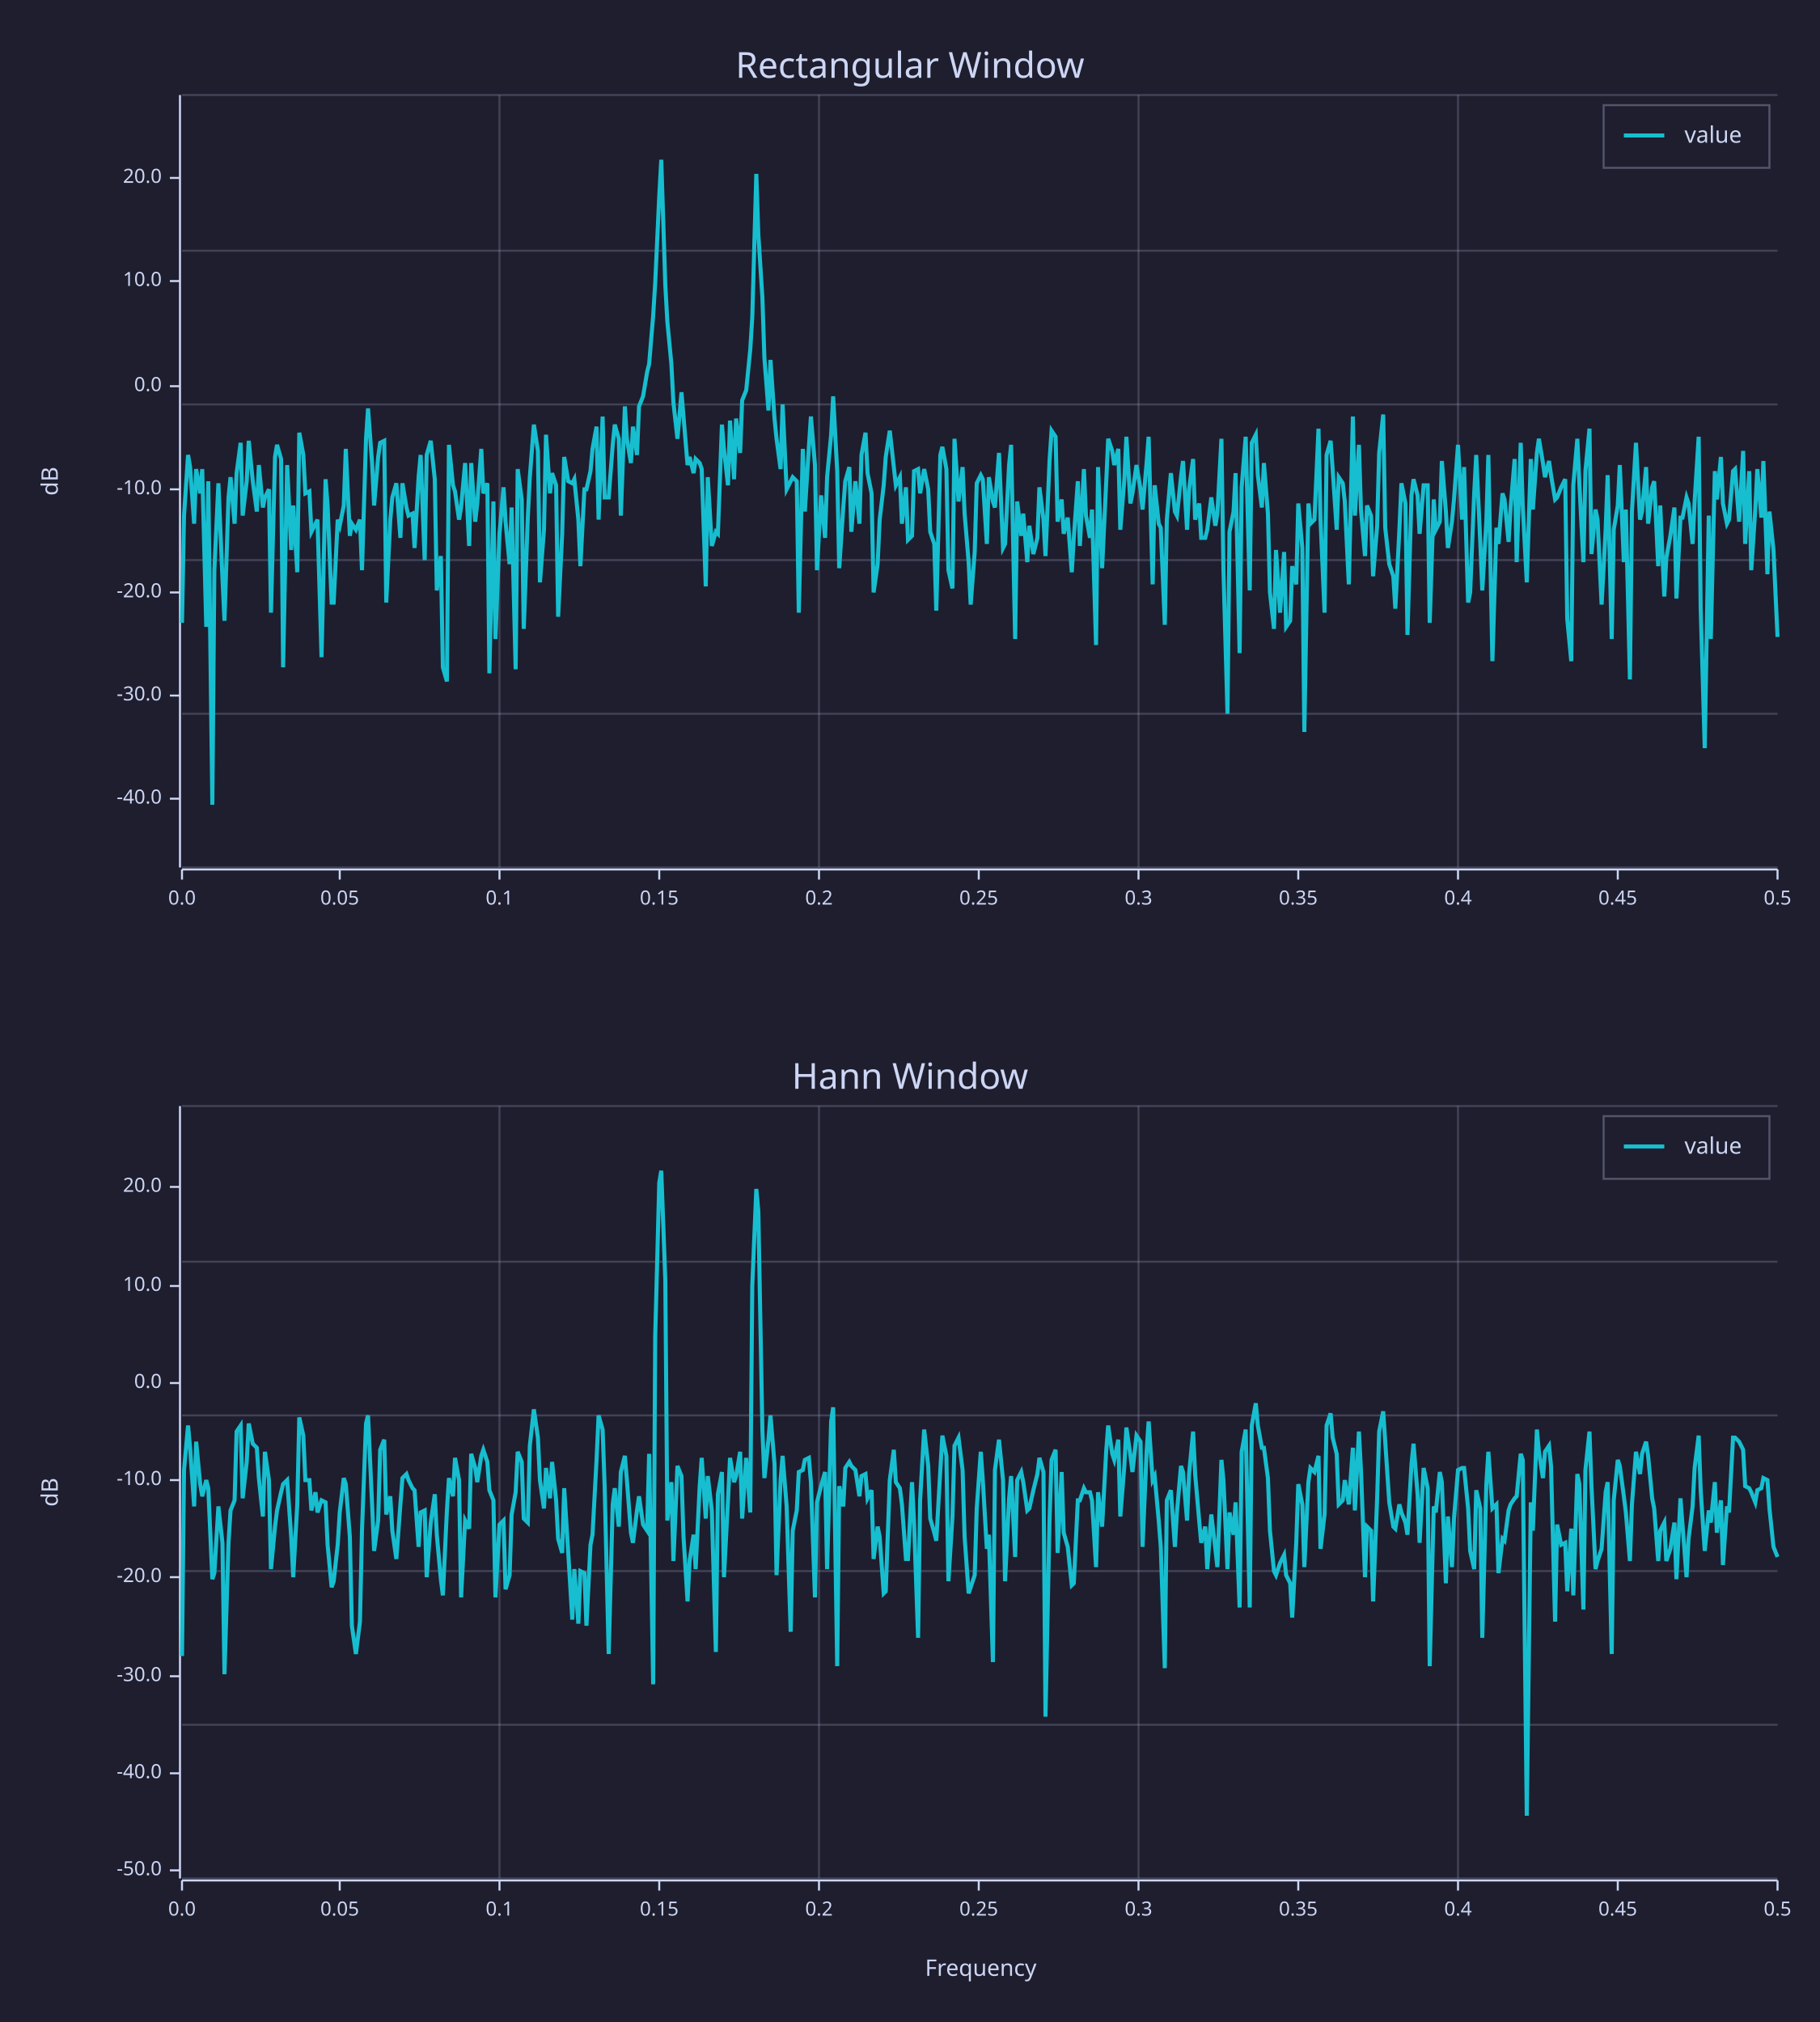
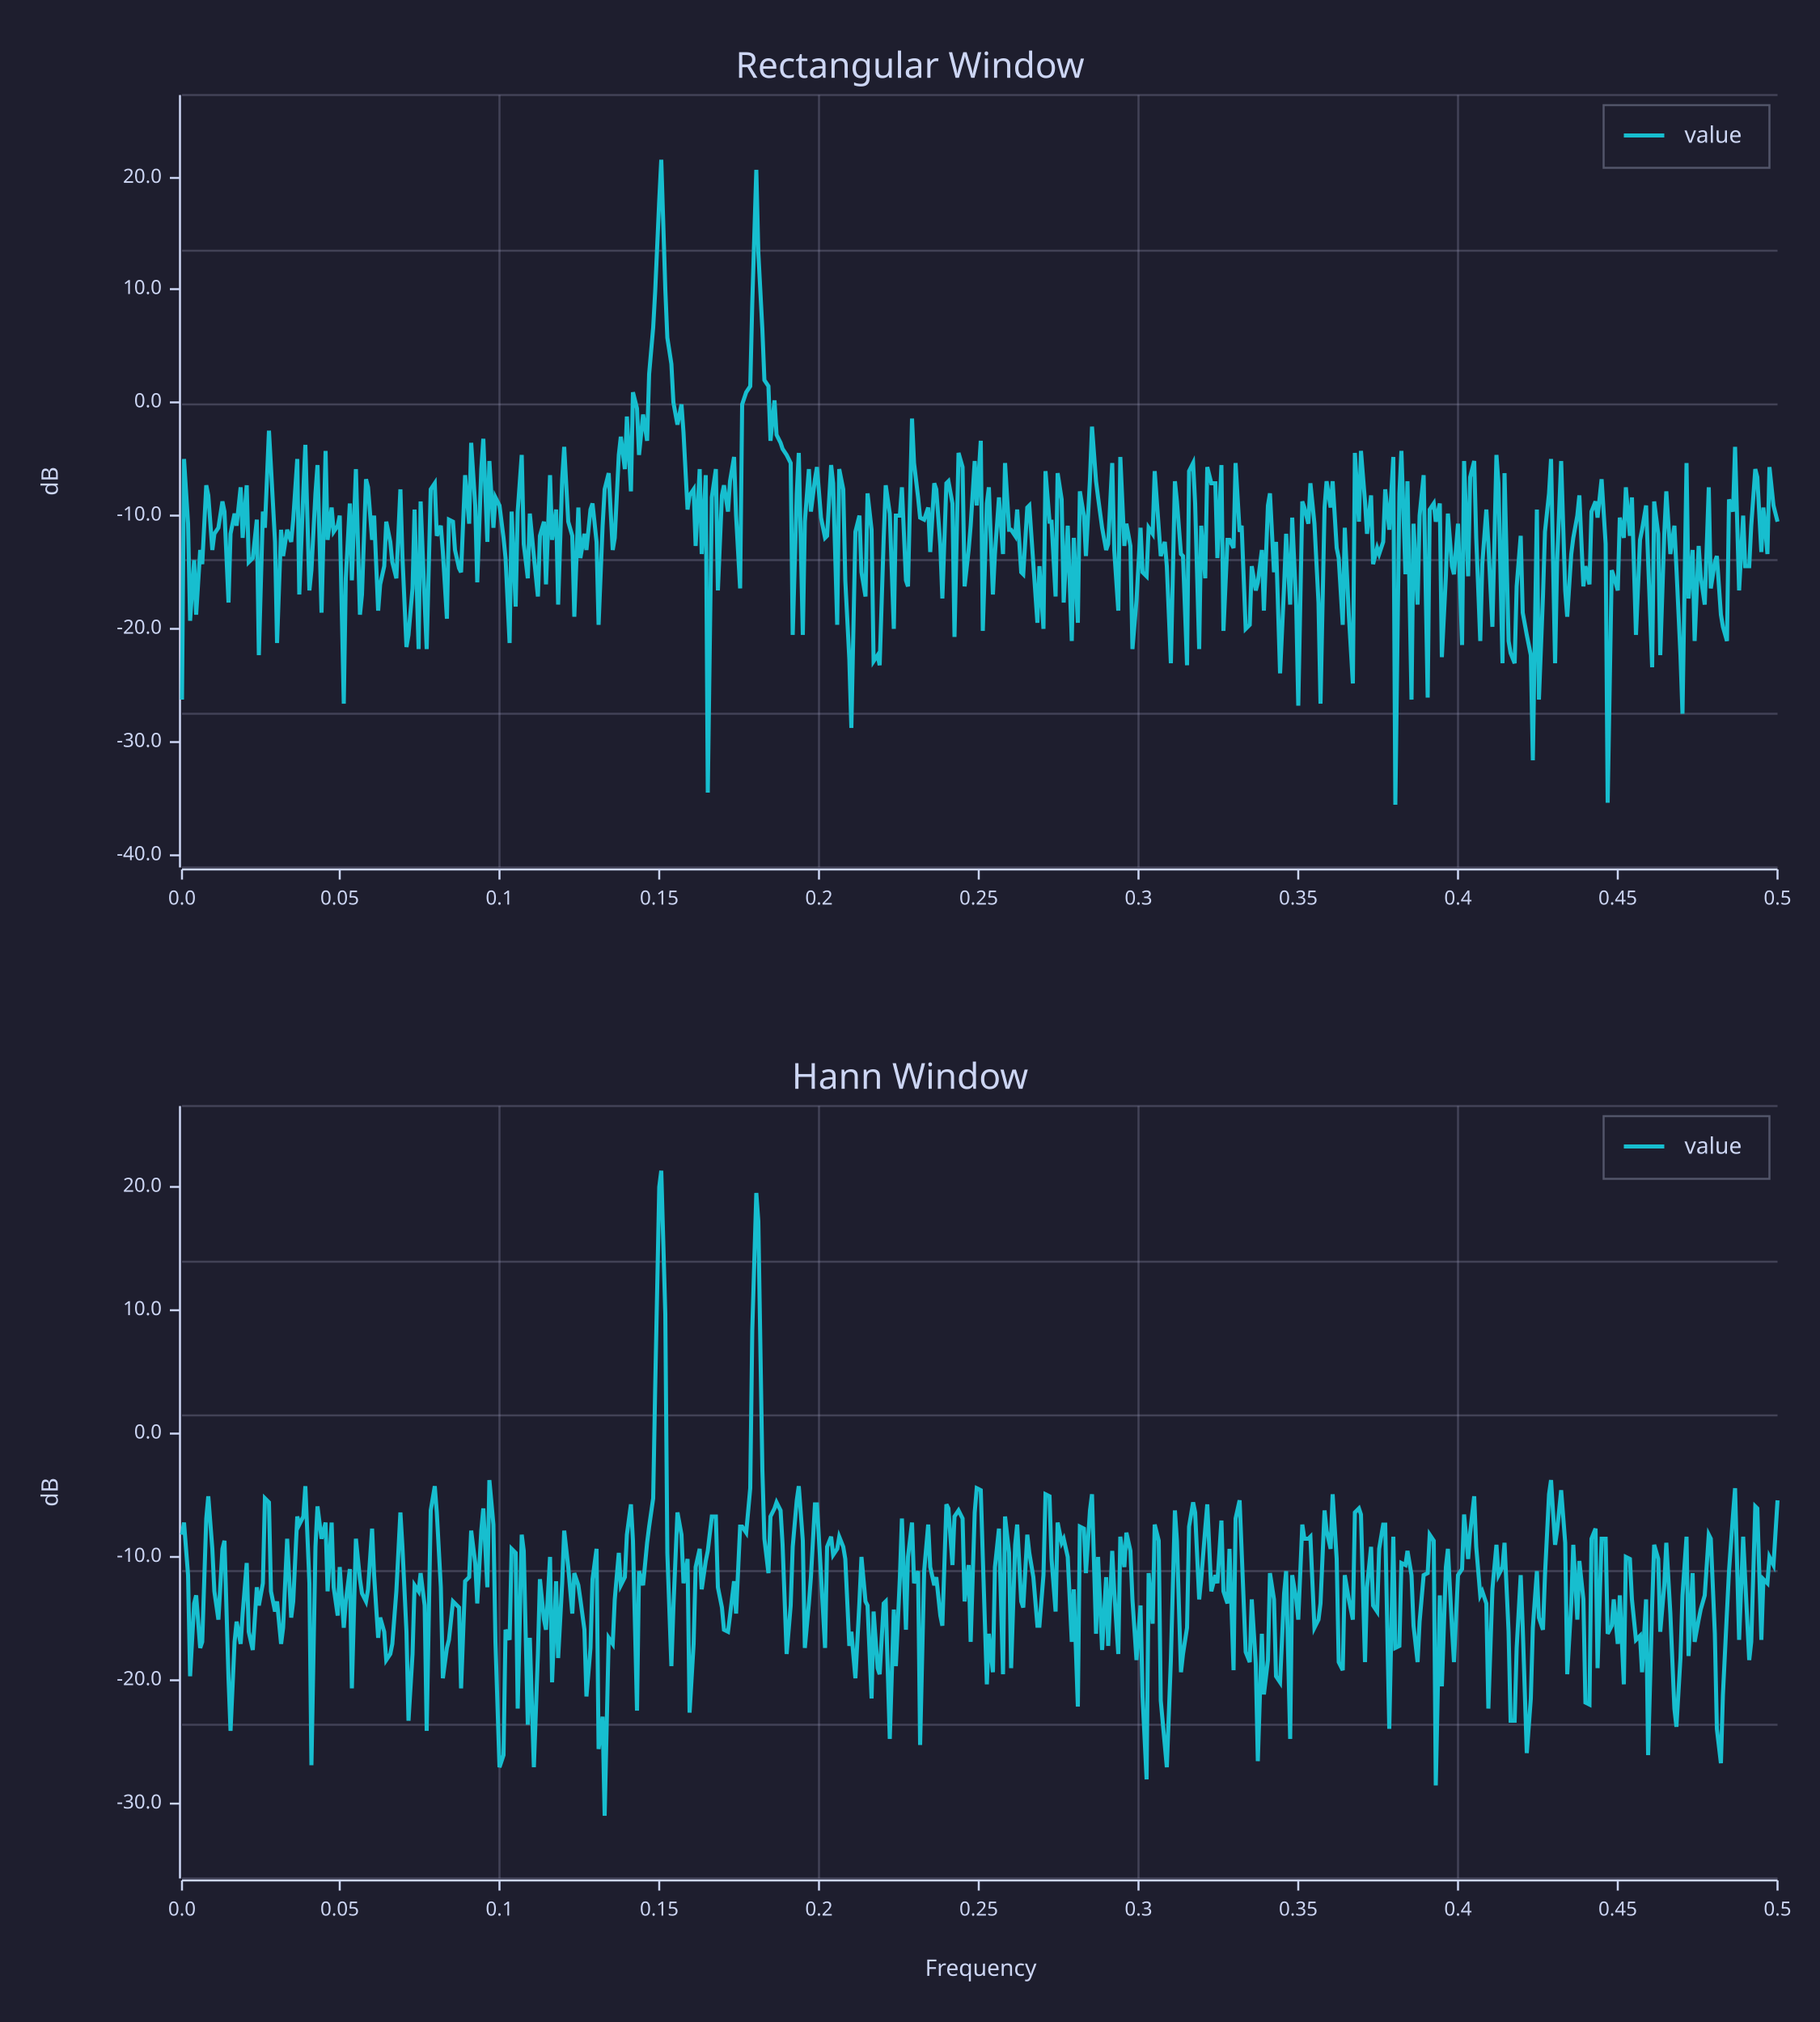
<svg xmlns="http://www.w3.org/2000/svg" width="900" height="1000" viewBox="0 0 900 1000">
  <rect x="0" y="0" width="900" height="1000" opacity="1" fill="#1E1E2E" stroke="none" />
  <text x="450" y="25" dy="0.76em" text-anchor="middle" font-family="sans-serif" font-size="17.742" opacity="1" fill="#CDD6F4">
Rectangular Window
</text>
  <text x="20" y="238" dy="0.76em" text-anchor="middle" font-family="sans-serif" font-size="11.29" opacity="1" fill="#CDD6F4" transform="rotate(270, 20, 238)">
dB
</text>
  <text x="485" y="480" dy="-0.5ex" text-anchor="middle" font-family="sans-serif" font-size="11.29" opacity="1" fill="#CDD6F4">

</text>
  <polyline fill="none" opacity="1" stroke="#CDD6F4" stroke-width="1" points="89,47 89,429 " />
-   <text x="80" y="395" dy="0.5ex" text-anchor="end" font-family="sans-serif" font-size="9.677" opacity="1" fill="#CDD6F4">
+   <text x="80" y="423" dy="0.5ex" text-anchor="end" font-family="sans-serif" font-size="9.677" opacity="1" fill="#CDD6F4">
-40.0
</text>
-   <polyline fill="none" opacity="1" stroke="#CDD6F4" stroke-width="1" points="84,395 89,395 " />
-   <text x="80" y="344" dy="0.5ex" text-anchor="end" font-family="sans-serif" font-size="9.677" opacity="1" fill="#CDD6F4">
+   <polyline fill="none" opacity="1" stroke="#CDD6F4" stroke-width="1" points="84,423 89,423 " />
+   <text x="80" y="367" dy="0.5ex" text-anchor="end" font-family="sans-serif" font-size="9.677" opacity="1" fill="#CDD6F4">
-30.0
</text>
-   <polyline fill="none" opacity="1" stroke="#CDD6F4" stroke-width="1" points="84,344 89,344 " />
-   <text x="80" y="293" dy="0.5ex" text-anchor="end" font-family="sans-serif" font-size="9.677" opacity="1" fill="#CDD6F4">
+   <polyline fill="none" opacity="1" stroke="#CDD6F4" stroke-width="1" points="84,367 89,367 " />
+   <text x="80" y="311" dy="0.5ex" text-anchor="end" font-family="sans-serif" font-size="9.677" opacity="1" fill="#CDD6F4">
-20.0
</text>
-   <polyline fill="none" opacity="1" stroke="#CDD6F4" stroke-width="1" points="84,293 89,293 " />
-   <text x="80" y="242" dy="0.5ex" text-anchor="end" font-family="sans-serif" font-size="9.677" opacity="1" fill="#CDD6F4">
+   <polyline fill="none" opacity="1" stroke="#CDD6F4" stroke-width="1" points="84,311 89,311 " />
+   <text x="80" y="255" dy="0.5ex" text-anchor="end" font-family="sans-serif" font-size="9.677" opacity="1" fill="#CDD6F4">
-10.0
</text>
-   <polyline fill="none" opacity="1" stroke="#CDD6F4" stroke-width="1" points="84,242 89,242 " />
-   <text x="80" y="191" dy="0.5ex" text-anchor="end" font-family="sans-serif" font-size="9.677" opacity="1" fill="#CDD6F4">
+   <polyline fill="none" opacity="1" stroke="#CDD6F4" stroke-width="1" points="84,255 89,255 " />
+   <text x="80" y="199" dy="0.5ex" text-anchor="end" font-family="sans-serif" font-size="9.677" opacity="1" fill="#CDD6F4">
0.0
</text>
-   <polyline fill="none" opacity="1" stroke="#CDD6F4" stroke-width="1" points="84,191 89,191 " />
-   <text x="80" y="139" dy="0.5ex" text-anchor="end" font-family="sans-serif" font-size="9.677" opacity="1" fill="#CDD6F4">
+   <polyline fill="none" opacity="1" stroke="#CDD6F4" stroke-width="1" points="84,199 89,199 " />
+   <text x="80" y="143" dy="0.5ex" text-anchor="end" font-family="sans-serif" font-size="9.677" opacity="1" fill="#CDD6F4">
10.0
</text>
-   <polyline fill="none" opacity="1" stroke="#CDD6F4" stroke-width="1" points="84,139 89,139 " />
+   <polyline fill="none" opacity="1" stroke="#CDD6F4" stroke-width="1" points="84,143 89,143 " />
  <text x="80" y="88" dy="0.5ex" text-anchor="end" font-family="sans-serif" font-size="9.677" opacity="1" fill="#CDD6F4">
20.0
</text>
  <polyline fill="none" opacity="1" stroke="#CDD6F4" stroke-width="1" points="84,88 89,88 " />
  <polyline fill="none" opacity="1" stroke="#CDD6F4" stroke-width="1" points="90,430 879,430 " />
  <text x="90" y="440" dy="0.76em" text-anchor="middle" font-family="sans-serif" font-size="9.677" opacity="1" fill="#CDD6F4">
0.0
</text>
  <polyline fill="none" opacity="1" stroke="#CDD6F4" stroke-width="1" points="90,430 90,435 " />
  <text x="168" y="440" dy="0.76em" text-anchor="middle" font-family="sans-serif" font-size="9.677" opacity="1" fill="#CDD6F4">
0.05
</text>
  <polyline fill="none" opacity="1" stroke="#CDD6F4" stroke-width="1" points="168,430 168,435 " />
  <text x="247" y="440" dy="0.76em" text-anchor="middle" font-family="sans-serif" font-size="9.677" opacity="1" fill="#CDD6F4">
0.1
</text>
  <polyline fill="none" opacity="1" stroke="#CDD6F4" stroke-width="1" points="247,430 247,435 " />
  <text x="326" y="440" dy="0.76em" text-anchor="middle" font-family="sans-serif" font-size="9.677" opacity="1" fill="#CDD6F4">
0.15
</text>
  <polyline fill="none" opacity="1" stroke="#CDD6F4" stroke-width="1" points="326,430 326,435 " />
  <text x="405" y="440" dy="0.76em" text-anchor="middle" font-family="sans-serif" font-size="9.677" opacity="1" fill="#CDD6F4">
0.2
</text>
  <polyline fill="none" opacity="1" stroke="#CDD6F4" stroke-width="1" points="405,430 405,435 " />
  <text x="484" y="440" dy="0.76em" text-anchor="middle" font-family="sans-serif" font-size="9.677" opacity="1" fill="#CDD6F4">
0.25
</text>
  <polyline fill="none" opacity="1" stroke="#CDD6F4" stroke-width="1" points="484,430 484,435 " />
  <text x="563" y="440" dy="0.76em" text-anchor="middle" font-family="sans-serif" font-size="9.677" opacity="1" fill="#CDD6F4">
0.3
</text>
  <polyline fill="none" opacity="1" stroke="#CDD6F4" stroke-width="1" points="563,430 563,435 " />
  <text x="642" y="440" dy="0.76em" text-anchor="middle" font-family="sans-serif" font-size="9.677" opacity="1" fill="#CDD6F4">
0.35
</text>
  <polyline fill="none" opacity="1" stroke="#CDD6F4" stroke-width="1" points="642,430 642,435 " />
  <text x="721" y="440" dy="0.76em" text-anchor="middle" font-family="sans-serif" font-size="9.677" opacity="1" fill="#CDD6F4">
0.4
</text>
  <polyline fill="none" opacity="1" stroke="#CDD6F4" stroke-width="1" points="721,430 721,435 " />
  <text x="800" y="440" dy="0.76em" text-anchor="middle" font-family="sans-serif" font-size="9.677" opacity="1" fill="#CDD6F4">
0.45
</text>
  <polyline fill="none" opacity="1" stroke="#CDD6F4" stroke-width="1" points="800,430 800,435 " />
  <text x="879" y="440" dy="0.76em" text-anchor="middle" font-family="sans-serif" font-size="9.677" opacity="1" fill="#CDD6F4">
0.5
</text>
  <polyline fill="none" opacity="1" stroke="#CDD6F4" stroke-width="1" points="879,430 879,435 " />
  <polyline fill="none" opacity="0.3" stroke="#9696B4" stroke-width="1" points="90,429 879,429 " />
  <polyline fill="none" opacity="0.3" stroke="#9696B4" stroke-width="1" points="90,353 879,353 " />
  <polyline fill="none" opacity="0.3" stroke="#9696B4" stroke-width="1" points="90,277 879,277 " />
  <polyline fill="none" opacity="0.3" stroke="#9696B4" stroke-width="1" points="90,200 879,200 " />
  <polyline fill="none" opacity="0.3" stroke="#9696B4" stroke-width="1" points="90,124 879,124 " />
  <polyline fill="none" opacity="0.3" stroke="#9696B4" stroke-width="1" points="90,47 879,47 " />
  <polyline fill="none" opacity="0.3" stroke="#9696B4" stroke-width="1" points="247,429 247,47 " />
  <polyline fill="none" opacity="0.3" stroke="#9696B4" stroke-width="1" points="405,429 405,47 " />
  <polyline fill="none" opacity="0.3" stroke="#9696B4" stroke-width="1" points="563,429 563,47 " />
  <polyline fill="none" opacity="0.3" stroke="#9696B4" stroke-width="1" points="721,429 721,47 " />
-   <polyline fill="none" opacity="1" stroke="#17BECF" stroke-width="2" points="90,308 91,255 93,225 94,231 96,259 97,232 99,244 100,232 102,310 103,238 105,398 106,282 108,239 110,286 111,307 113,246 114,236 116,259 117,234 119,219 120,255 122,238 123,218 125,238 127,253 128,230 130,251 131,246 133,242 134,303 136,226 137,220 139,227 140,330 142,230 144,272 145,250 147,283 148,214 150,225 151,244 153,243 154,263 156,259 157,257 159,325 161,237 162,250 164,298 165,298 167,257 168,260 170,250 171,222 173,265 174,259 176,262 178,257 179,282 181,217 182,202 184,229 185,250 187,226 188,219 190,218 191,298 193,257 194,246 196,239 198,266 199,239 201,251 202,255 204,254 205,271 207,236 208,225 210,277 211,225 213,218 215,237 216,292 218,275 219,330 221,337 222,220 224,240 225,243 227,257 228,251 230,229 232,270 233,229 235,258 236,249 238,222 239,244 241,239 242,333 244,248 245,316 247,264 249,241 250,258 252,279 253,251 255,331 256,232 258,247 259,311 261,256 262,236 264,210 266,223 267,288 269,262 270,215 272,244 273,234 275,240 276,305 278,264 279,226 281,238 283,239 284,237 286,257 287,280 289,242 290,242 292,233 293,222 295,211 296,257 298,206 299,246 301,246 303,220 304,210 306,217 307,255 309,201 310,217 312,229 313,211 315,225 316,201 318,196 320,184 321,180 323,156 324,140 326,97 327,79 329,141 330,159 332,180 333,199 335,217 337,194 338,206 340,230 341,226 343,234 344,227 346,229 347,232 349,290 350,236 352,270 354,263 355,264 357,210 358,222 360,240 361,208 363,237 364,207 366,224 367,198 369,193 371,173 372,157 374,86 375,116 377,147 378,177 380,203 381,178 383,207 384,217 386,232 387,200 389,242 391,238 392,236 394,238 395,303 397,222 398,253 400,221 401,206 403,230 404,282 406,245 408,266 409,236 411,215 412,196 414,233 415,281 417,251 418,238 420,231 421,263 423,238 425,259 426,225 428,214 429,234 431,244 432,293 434,279 435,257 437,240 438,226 440,213 442,231 443,240 445,236 446,259 448,241 449,267 451,265 452,233 454,232 455,244 457,232 459,242 460,263 462,269 463,302 465,225 466,221 468,232 469,282 471,291 472,217 474,248 476,231 477,254 479,278 480,299 482,273 483,239 485,235 486,237 488,269 489,236 491,248 492,251 494,224 496,271 497,269 499,230 500,220 502,316 503,248 505,265 506,254 508,278 509,260 511,274 513,266 514,241 516,257 517,275 519,228 520,213 522,216 523,258 525,247 526,264 528,256 530,283 531,266 533,238 534,270 536,232 537,255 539,266 540,252 542,319 543,231 545,281 547,239 548,217 550,223 551,230 553,222 554,262 556,237 557,216 559,249 560,244 562,230 564,242 565,252 567,229 568,216 570,289 571,240 573,259 574,261 576,309 577,257 579,234 581,253 582,255 584,236 585,228 587,262 588,242 590,227 591,257 593,249 594,266 596,266 597,262 599,246 601,260 602,254 604,217 605,282 607,353 608,263 610,253 611,234 613,323 614,241 616,216 618,292 619,219 621,215 622,235 624,251 625,229 627,254 628,293 630,311 631,272 633,303 635,273 636,310 638,307 639,280 641,289 642,249 644,271 645,362 647,249 648,259 650,257 652,212 653,257 655,303 656,225 658,218 659,232 661,262 662,236 664,239 665,248 667,289 669,206 670,255 672,220 673,252 675,275 676,250 678,255 679,285 681,260 682,224 684,205 685,261 687,279 689,285 690,301 692,262 693,239 695,249 696,314 698,245 699,237 701,245 702,264 704,240 706,240 707,308 709,247 710,262 712,258 713,228 715,253 716,271 718,258 719,247 721,220 723,257 724,231 726,298 727,293 729,244 730,225 732,268 733,292 735,258 736,225 738,327 740,261 741,269 743,244 744,247 746,268 747,251 749,227 750,278 752,219 753,250 755,288 757,227 758,252 760,224 761,217 763,229 764,236 766,228 767,235 769,247 770,246 772,241 774,237 775,306 777,327 778,240 780,217 781,239 783,278 784,233 786,212 787,274 789,252 790,257 792,299 794,262 795,235 797,316 798,262 800,250 801,230 803,278 804,252 806,336 807,253 809,219 811,257 812,253 814,231 815,259 817,241 818,238 820,280 821,250 823,295 824,276 826,265 828,251 829,296 831,256 832,256 834,246 835,249 837,269 838,248 840,216 841,301 843,370 845,255 846,316 848,233 849,247 851,226 852,249 854,259 855,257 857,233 858,232 860,258 862,223 863,269 865,233 866,282 868,252 869,232 871,256 872,228 874,284 875,253 877,272 879,315 " />
+   <polyline fill="none" opacity="1" stroke="#17BECF" stroke-width="2" points="90,346 91,227 93,259 94,307 96,277 97,304 99,272 100,279 102,240 103,245 105,272 106,264 108,261 110,248 111,253 113,298 114,264 116,254 117,260 119,241 120,266 122,240 123,278 125,276 127,257 128,324 130,253 131,261 133,213 134,231 136,268 137,318 139,262 140,275 142,262 144,268 145,257 147,227 148,294 150,243 151,220 153,292 154,282 156,244 157,230 159,303 161,223 162,267 164,251 165,263 167,260 168,255 170,348 171,286 173,249 174,287 176,232 178,304 179,294 181,237 182,241 184,267 185,255 187,302 188,289 190,280 191,258 193,268 194,278 196,286 198,242 199,275 201,320 202,314 204,291 205,252 207,321 208,248 210,298 211,321 213,242 215,239 216,265 218,260 219,273 221,306 222,257 224,258 225,272 227,281 228,283 230,235 232,259 233,219 235,250 236,288 238,232 239,217 241,268 242,228 244,261 245,246 247,250 249,266 250,276 252,318 253,253 255,300 256,253 258,225 259,269 261,286 262,254 264,275 266,295 267,265 269,258 270,289 272,235 273,267 275,252 276,299 278,237 279,221 281,258 283,265 284,305 286,251 287,276 289,264 290,272 292,252 293,249 295,268 296,309 298,260 299,242 301,234 303,272 304,266 306,225 307,216 309,232 310,206 312,243 313,194 315,202 316,225 318,205 320,218 321,185 323,162 324,144 326,99 327,79 329,143 330,167 332,180 333,199 335,210 337,200 338,214 340,252 341,245 343,242 344,270 346,232 347,274 349,235 350,392 352,246 354,232 355,292 357,245 358,240 360,253 361,238 363,226 364,255 366,291 367,200 369,194 371,191 372,150 374,84 375,125 377,163 378,188 380,191 381,218 383,198 384,215 386,219 387,222 389,225 391,229 392,314 394,244 395,224 397,314 398,258 400,232 401,253 403,237 404,231 406,256 408,266 409,265 411,230 412,239 414,309 415,232 417,242 418,287 420,326 421,360 423,263 425,255 426,283 428,295 429,244 431,262 432,327 434,324 435,329 437,266 438,240 440,254 442,311 443,255 445,255 446,241 448,287 449,290 451,207 452,229 454,246 455,256 457,257 459,251 460,273 462,239 463,242 465,270 466,296 468,239 469,238 471,249 472,315 474,224 476,231 477,290 479,272 480,260 482,228 483,250 485,218 486,312 488,249 489,241 491,294 492,274 494,246 496,274 497,229 499,262 500,262 502,265 503,252 505,283 506,284 508,251 509,250 511,279 513,308 514,280 516,311 517,233 519,258 520,258 522,295 523,234 525,247 526,298 528,260 530,317 531,266 533,308 534,243 536,255 537,275 539,237 540,211 542,238 543,246 545,261 547,272 548,269 550,229 551,272 553,302 554,226 556,270 557,259 559,270 560,321 562,297 564,261 565,283 567,285 568,261 570,264 571,233 573,261 574,275 576,268 577,280 579,328 581,238 582,248 584,274 585,275 587,329 588,233 590,229 591,249 593,321 594,260 596,286 597,231 599,239 601,239 602,276 604,230 605,312 607,267 608,267 610,271 611,229 613,263 614,260 616,311 618,309 619,280 621,292 622,288 624,272 625,302 627,250 628,244 630,283 631,268 633,333 635,290 636,264 638,299 639,256 641,300 642,349 644,248 645,251 647,259 648,239 650,259 652,298 653,348 655,251 656,238 658,251 659,238 661,271 662,276 664,309 665,261 667,304 669,338 670,224 672,258 673,223 675,248 676,264 678,245 679,279 681,271 682,274 684,268 685,242 687,262 689,226 690,398 692,244 693,223 695,284 696,238 698,346 699,259 701,299 702,255 704,235 706,345 707,252 709,249 710,258 712,249 713,325 715,285 716,254 718,280 719,284 721,259 723,319 724,228 726,285 727,236 729,228 730,266 732,317 733,279 735,252 736,269 738,310 740,225 741,239 743,328 744,234 746,317 747,323 749,328 750,290 752,265 753,303 755,314 757,324 758,376 760,252 761,346 763,295 764,263 766,244 767,227 769,328 770,278 772,228 774,292 775,305 777,274 778,266 780,255 781,245 783,290 784,280 786,289 787,253 789,248 790,256 792,237 794,269 795,397 797,282 798,285 800,292 801,256 803,266 804,241 806,265 807,246 809,314 811,267 812,262 814,250 815,277 817,330 818,248 820,264 821,324 823,264 824,243 826,274 828,260 829,281 831,324 832,353 834,229 835,296 837,272 838,317 840,270 841,285 843,299 845,241 846,291 848,278 849,275 851,304 852,310 854,317 855,247 857,253 858,221 860,292 862,255 863,280 865,280 866,260 868,232 869,236 871,273 872,251 874,274 875,231 877,250 879,258 " />
  <rect x="793" y="52" width="82" height="31" opacity="0.85" fill="#1E1E2E" stroke="none" />
  <rect x="793" y="52" width="82" height="31" opacity="0.3" fill="none" stroke="#CDD6F4" />
  <text x="833" y="62" dy="0.76em" text-anchor="start" font-family="sans-serif" font-size="11.29" opacity="1" fill="#CDD6F4">
value
</text>
  <polyline fill="none" opacity="1" stroke="#17BECF" stroke-width="2" points="803,67 823,67 " />
  <text x="450" y="525" dy="0.76em" text-anchor="middle" font-family="sans-serif" font-size="17.742" opacity="1" fill="#CDD6F4">
Hann Window
</text>
  <text x="20" y="738" dy="0.76em" text-anchor="middle" font-family="sans-serif" font-size="11.29" opacity="1" fill="#CDD6F4" transform="rotate(270, 20, 738)">
dB
</text>
  <text x="485" y="980" dy="-0.5ex" text-anchor="middle" font-family="sans-serif" font-size="11.29" opacity="1" fill="#CDD6F4">
Frequency
</text>
  <polyline fill="none" opacity="1" stroke="#CDD6F4" stroke-width="1" points="89,547 89,929 " />
-   <text x="80" y="925" dy="0.5ex" text-anchor="end" font-family="sans-serif" font-size="9.677" opacity="1" fill="#CDD6F4">
- -50.0
- </text>
-   <polyline fill="none" opacity="1" stroke="#CDD6F4" stroke-width="1" points="84,925 89,925 " />
-   <text x="80" y="877" dy="0.5ex" text-anchor="end" font-family="sans-serif" font-size="9.677" opacity="1" fill="#CDD6F4">
- -40.0
- </text>
-   <polyline fill="none" opacity="1" stroke="#CDD6F4" stroke-width="1" points="84,877 89,877 " />
-   <text x="80" y="829" dy="0.5ex" text-anchor="end" font-family="sans-serif" font-size="9.677" opacity="1" fill="#CDD6F4">
+   <text x="80" y="892" dy="0.5ex" text-anchor="end" font-family="sans-serif" font-size="9.677" opacity="1" fill="#CDD6F4">
-30.0
</text>
-   <polyline fill="none" opacity="1" stroke="#CDD6F4" stroke-width="1" points="84,829 89,829 " />
-   <text x="80" y="780" dy="0.5ex" text-anchor="end" font-family="sans-serif" font-size="9.677" opacity="1" fill="#CDD6F4">
+   <polyline fill="none" opacity="1" stroke="#CDD6F4" stroke-width="1" points="84,892 89,892 " />
+   <text x="80" y="831" dy="0.5ex" text-anchor="end" font-family="sans-serif" font-size="9.677" opacity="1" fill="#CDD6F4">
-20.0
</text>
-   <polyline fill="none" opacity="1" stroke="#CDD6F4" stroke-width="1" points="84,780 89,780 " />
-   <text x="80" y="732" dy="0.5ex" text-anchor="end" font-family="sans-serif" font-size="9.677" opacity="1" fill="#CDD6F4">
+   <polyline fill="none" opacity="1" stroke="#CDD6F4" stroke-width="1" points="84,831 89,831 " />
+   <text x="80" y="770" dy="0.5ex" text-anchor="end" font-family="sans-serif" font-size="9.677" opacity="1" fill="#CDD6F4">
-10.0
</text>
-   <polyline fill="none" opacity="1" stroke="#CDD6F4" stroke-width="1" points="84,732 89,732 " />
-   <text x="80" y="684" dy="0.5ex" text-anchor="end" font-family="sans-serif" font-size="9.677" opacity="1" fill="#CDD6F4">
+   <polyline fill="none" opacity="1" stroke="#CDD6F4" stroke-width="1" points="84,770 89,770 " />
+   <text x="80" y="709" dy="0.5ex" text-anchor="end" font-family="sans-serif" font-size="9.677" opacity="1" fill="#CDD6F4">
0.0
</text>
-   <polyline fill="none" opacity="1" stroke="#CDD6F4" stroke-width="1" points="84,684 89,684 " />
-   <text x="80" y="636" dy="0.5ex" text-anchor="end" font-family="sans-serif" font-size="9.677" opacity="1" fill="#CDD6F4">
+   <polyline fill="none" opacity="1" stroke="#CDD6F4" stroke-width="1" points="84,709 89,709 " />
+   <text x="80" y="648" dy="0.5ex" text-anchor="end" font-family="sans-serif" font-size="9.677" opacity="1" fill="#CDD6F4">
10.0
</text>
-   <polyline fill="none" opacity="1" stroke="#CDD6F4" stroke-width="1" points="84,636 89,636 " />
+   <polyline fill="none" opacity="1" stroke="#CDD6F4" stroke-width="1" points="84,648 89,648 " />
  <text x="80" y="587" dy="0.5ex" text-anchor="end" font-family="sans-serif" font-size="9.677" opacity="1" fill="#CDD6F4">
20.0
</text>
  <polyline fill="none" opacity="1" stroke="#CDD6F4" stroke-width="1" points="84,587 89,587 " />
  <polyline fill="none" opacity="1" stroke="#CDD6F4" stroke-width="1" points="90,930 879,930 " />
  <text x="90" y="940" dy="0.76em" text-anchor="middle" font-family="sans-serif" font-size="9.677" opacity="1" fill="#CDD6F4">
0.0
</text>
  <polyline fill="none" opacity="1" stroke="#CDD6F4" stroke-width="1" points="90,930 90,935 " />
  <text x="168" y="940" dy="0.76em" text-anchor="middle" font-family="sans-serif" font-size="9.677" opacity="1" fill="#CDD6F4">
0.05
</text>
  <polyline fill="none" opacity="1" stroke="#CDD6F4" stroke-width="1" points="168,930 168,935 " />
  <text x="247" y="940" dy="0.76em" text-anchor="middle" font-family="sans-serif" font-size="9.677" opacity="1" fill="#CDD6F4">
0.1
</text>
  <polyline fill="none" opacity="1" stroke="#CDD6F4" stroke-width="1" points="247,930 247,935 " />
  <text x="326" y="940" dy="0.76em" text-anchor="middle" font-family="sans-serif" font-size="9.677" opacity="1" fill="#CDD6F4">
0.15
</text>
  <polyline fill="none" opacity="1" stroke="#CDD6F4" stroke-width="1" points="326,930 326,935 " />
  <text x="405" y="940" dy="0.76em" text-anchor="middle" font-family="sans-serif" font-size="9.677" opacity="1" fill="#CDD6F4">
0.2
</text>
  <polyline fill="none" opacity="1" stroke="#CDD6F4" stroke-width="1" points="405,930 405,935 " />
  <text x="484" y="940" dy="0.76em" text-anchor="middle" font-family="sans-serif" font-size="9.677" opacity="1" fill="#CDD6F4">
0.25
</text>
  <polyline fill="none" opacity="1" stroke="#CDD6F4" stroke-width="1" points="484,930 484,935 " />
  <text x="563" y="940" dy="0.76em" text-anchor="middle" font-family="sans-serif" font-size="9.677" opacity="1" fill="#CDD6F4">
0.3
</text>
  <polyline fill="none" opacity="1" stroke="#CDD6F4" stroke-width="1" points="563,930 563,935 " />
  <text x="642" y="940" dy="0.76em" text-anchor="middle" font-family="sans-serif" font-size="9.677" opacity="1" fill="#CDD6F4">
0.35
</text>
  <polyline fill="none" opacity="1" stroke="#CDD6F4" stroke-width="1" points="642,930 642,935 " />
  <text x="721" y="940" dy="0.76em" text-anchor="middle" font-family="sans-serif" font-size="9.677" opacity="1" fill="#CDD6F4">
0.4
</text>
  <polyline fill="none" opacity="1" stroke="#CDD6F4" stroke-width="1" points="721,930 721,935 " />
  <text x="800" y="940" dy="0.76em" text-anchor="middle" font-family="sans-serif" font-size="9.677" opacity="1" fill="#CDD6F4">
0.45
</text>
  <polyline fill="none" opacity="1" stroke="#CDD6F4" stroke-width="1" points="800,930 800,935 " />
  <text x="879" y="940" dy="0.76em" text-anchor="middle" font-family="sans-serif" font-size="9.677" opacity="1" fill="#CDD6F4">
0.5
</text>
  <polyline fill="none" opacity="1" stroke="#CDD6F4" stroke-width="1" points="879,930 879,935 " />
  <polyline fill="none" opacity="0.3" stroke="#9696B4" stroke-width="1" points="90,929 879,929 " />
  <polyline fill="none" opacity="0.3" stroke="#9696B4" stroke-width="1" points="90,853 879,853 " />
  <polyline fill="none" opacity="0.3" stroke="#9696B4" stroke-width="1" points="90,777 879,777 " />
  <polyline fill="none" opacity="0.3" stroke="#9696B4" stroke-width="1" points="90,700 879,700 " />
  <polyline fill="none" opacity="0.3" stroke="#9696B4" stroke-width="1" points="90,624 879,624 " />
  <polyline fill="none" opacity="0.3" stroke="#9696B4" stroke-width="1" points="90,547 879,547 " />
  <polyline fill="none" opacity="0.3" stroke="#9696B4" stroke-width="1" points="247,929 247,547 " />
  <polyline fill="none" opacity="0.3" stroke="#9696B4" stroke-width="1" points="405,929 405,547 " />
  <polyline fill="none" opacity="0.3" stroke="#9696B4" stroke-width="1" points="563,929 563,547 " />
  <polyline fill="none" opacity="0.3" stroke="#9696B4" stroke-width="1" points="721,929 721,547 " />
-   <polyline fill="none" opacity="1" stroke="#17BECF" stroke-width="2" points="90,819 91,727 93,705 94,716 96,745 97,713 99,734 100,740 102,732 103,736 105,781 106,778 108,745 110,763 111,828 113,763 114,747 116,742 117,708 119,705 120,741 122,723 123,704 125,714 127,716 128,731 130,750 131,718 133,732 134,776 136,755 137,747 139,738 140,734 142,732 144,760 145,780 147,744 148,701 150,710 151,732 153,732 154,747 156,738 157,748 159,742 161,743 162,764 164,785 165,782 167,764 168,748 170,731 171,734 173,760 174,804 176,818 178,802 179,757 181,704 182,700 184,744 185,767 187,752 188,717 190,712 191,749 193,740 194,757 196,771 198,744 199,731 201,729 202,732 204,736 205,737 207,765 208,748 210,747 211,780 213,753 215,739 216,759 218,781 219,789 221,747 222,731 224,740 225,721 227,732 228,790 230,752 232,756 233,719 235,726 236,733 238,720 239,717 241,723 242,737 244,742 245,790 247,754 249,752 250,786 252,779 253,749 255,738 256,718 258,723 259,751 261,753 262,715 264,697 266,711 267,732 269,746 270,726 272,741 273,723 275,742 276,761 278,768 279,736 281,768 283,801 284,776 286,803 287,777 289,778 290,804 292,764 293,759 295,722 296,700 298,707 299,735 301,818 303,744 304,736 306,755 307,728 309,720 310,732 312,758 313,763 315,747 316,740 318,754 320,757 321,719 323,833 324,661 326,585 327,579 329,633 330,752 332,733 333,772 335,725 337,730 338,760 340,792 341,772 343,759 344,776 346,735 347,721 349,751 350,730 352,747 354,817 355,739 357,728 358,780 360,742 361,721 363,733 364,730 366,718 367,751 369,721 371,748 372,636 374,588 375,599 377,707 378,731 380,712 381,700 383,724 384,779 386,732 387,720 389,745 391,807 392,757 394,747 395,728 397,727 398,722 400,721 401,733 403,790 404,743 406,735 408,728 409,776 411,703 412,696 414,824 415,735 417,745 418,726 420,723 421,725 423,727 425,740 426,730 428,729 429,741 431,737 432,771 434,755 435,760 437,788 438,787 440,732 442,717 443,733 445,736 446,744 448,771 449,771 451,733 452,753 454,810 455,742 457,707 459,725 460,751 462,758 463,762 465,727 466,710 468,720 469,782 471,750 472,715 474,711 476,727 477,760 479,788 480,785 482,779 483,746 485,718 486,732 488,766 489,759 491,822 492,727 494,712 496,732 497,782 499,741 500,730 502,770 503,732 505,728 506,733 508,747 509,746 511,737 513,729 514,721 516,728 517,849 519,752 520,722 522,717 523,768 525,728 526,758 528,765 530,784 531,783 533,742 534,742 536,736 537,738 539,738 540,742 542,775 543,738 545,755 547,718 548,705 550,719 551,722 553,712 554,750 556,725 557,706 559,720 560,728 562,710 564,713 565,765 567,718 568,703 570,732 571,730 573,752 574,765 576,825 577,742 579,737 581,765 582,748 584,725 585,728 587,752 588,729 590,708 591,729 593,752 594,763 596,755 597,776 599,749 601,766 602,775 604,722 605,732 607,776 608,748 610,759 611,743 613,795 614,718 616,707 618,795 619,705 621,694 622,705 624,716 625,716 627,731 628,757 630,777 631,779 633,773 635,769 636,779 638,783 639,800 641,763 642,734 644,744 645,775 647,733 648,726 650,728 652,720 653,766 655,749 656,705 658,699 659,711 661,719 662,744 664,742 665,732 667,744 669,716 670,747 672,708 673,727 675,780 676,755 678,757 679,792 681,741 682,708 684,698 685,713 687,743 689,755 690,756 692,744 693,748 695,753 696,759 698,724 699,714 701,739 702,763 704,726 706,736 707,824 709,745 710,748 712,728 713,733 715,783 716,750 718,775 719,751 721,727 723,726 724,726 726,746 727,767 729,776 730,737 732,746 733,810 735,734 736,718 738,746 740,744 741,778 743,761 744,762 746,747 747,744 749,741 750,740 752,719 753,722 755,898 757,743 758,757 760,707 761,718 763,731 764,718 766,715 767,725 769,802 770,754 772,764 774,763 775,787 777,756 778,789 780,729 781,734 783,796 784,727 786,708 787,735 789,776 790,772 792,766 794,738 795,733 797,818 798,742 800,722 801,725 803,740 804,748 806,772 807,744 809,718 811,729 812,719 814,713 815,720 817,741 818,746 820,772 821,757 823,753 824,772 826,766 828,753 829,781 831,741 832,754 834,780 835,761 837,745 838,726 840,710 841,737 843,767 845,747 846,753 848,733 849,758 851,742 852,774 854,745 855,748 857,711 858,711 860,713 862,717 863,735 865,736 866,738 868,743 869,737 871,736 872,731 874,732 875,746 877,765 879,770 " />
+   <polyline fill="none" opacity="1" stroke="#17BECF" stroke-width="2" points="90,759 91,753 93,779 94,829 96,793 97,789 99,815 100,812 102,751 103,740 105,766 106,787 108,801 110,766 111,762 113,830 114,856 116,812 117,802 119,813 120,798 122,773 123,807 125,816 127,785 128,794 130,783 131,741 133,743 134,787 136,797 137,792 139,813 140,805 142,761 144,800 145,792 147,750 148,754 150,750 151,735 153,783 154,873 156,765 157,745 159,761 161,753 162,787 164,753 165,785 167,799 168,775 170,805 171,792 173,776 174,835 176,761 178,781 179,788 181,792 182,786 184,756 185,779 187,810 188,800 190,807 191,821 193,818 194,813 196,787 198,748 199,765 201,807 202,851 204,818 205,784 207,787 208,778 210,794 211,856 213,747 215,735 216,748 218,785 219,830 221,815 222,811 224,792 225,793 227,795 228,835 230,782 232,780 233,757 235,773 236,793 238,757 239,746 241,785 242,732 244,754 245,812 247,874 249,868 250,806 252,811 253,766 255,768 256,845 258,759 259,767 261,853 262,810 264,874 266,818 267,781 269,801 270,806 272,770 273,832 275,782 276,820 278,783 279,757 281,775 283,798 284,778 286,784 287,791 289,806 290,839 292,815 293,781 295,766 296,865 298,849 299,898 301,810 303,813 304,791 306,768 307,784 309,780 310,759 312,744 313,762 315,846 316,777 318,784 320,763 321,755 323,741 324,686 326,587 327,579 329,650 330,768 332,824 333,795 335,748 337,759 338,783 340,771 341,847 343,813 344,775 346,766 347,786 349,772 350,767 352,750 354,750 355,785 357,795 358,806 360,807 361,799 363,782 364,798 366,755 367,755 369,758 371,736 372,658 374,590 375,604 377,727 378,761 380,778 381,750 383,746 384,743 386,747 387,764 389,818 391,794 392,765 394,742 395,735 397,762 398,815 400,793 401,780 403,744 404,744 406,779 408,815 409,765 411,760 412,769 414,766 415,760 417,765 418,771 420,814 421,807 423,830 425,792 426,770 428,792 429,794 431,840 432,797 434,825 435,828 437,793 438,792 440,860 442,796 443,824 445,780 446,751 448,806 449,770 451,753 452,783 454,777 455,863 457,777 459,754 460,775 462,784 463,780 465,799 466,804 468,744 469,746 471,774 472,750 474,747 476,751 477,792 479,774 480,812 482,748 483,736 485,737 486,770 488,833 489,808 491,827 492,775 494,756 496,828 497,750 499,768 500,825 502,764 503,754 505,792 506,795 508,759 509,768 511,780 513,804 514,804 516,779 517,739 519,740 520,771 522,797 523,753 525,763 526,761 528,770 530,812 531,786 533,844 534,755 536,756 537,778 539,747 540,739 542,808 543,770 545,816 547,780 548,814 550,767 551,787 553,818 554,760 556,775 557,758 559,767 560,791 562,821 564,794 565,839 567,880 568,778 570,803 571,754 573,762 574,841 576,863 577,874 579,821 581,747 582,762 584,827 585,818 587,805 588,755 590,743 591,748 593,791 594,781 596,756 597,744 599,787 601,779 602,783 604,752 605,787 607,793 608,766 610,826 611,751 613,742 614,767 616,817 618,822 619,791 621,823 622,871 624,808 625,838 627,821 628,778 630,791 631,829 633,832 635,788 636,777 638,860 639,779 641,791 642,801 644,754 645,761 647,761 648,760 650,805 652,801 653,793 655,747 656,757 658,766 659,739 661,771 662,822 664,826 665,779 667,791 669,801 670,748 672,746 673,749 675,822 676,785 678,765 679,794 681,797 682,766 684,754 685,754 687,855 689,760 690,815 692,814 693,773 695,774 696,767 698,779 699,804 701,822 702,802 704,779 706,778 707,759 709,762 710,883 712,789 713,834 715,775 716,766 718,805 719,822 721,779 723,776 724,749 726,771 727,758 729,740 730,765 732,789 733,787 735,793 736,845 738,786 740,764 741,779 743,775 744,763 746,807 747,851 749,851 750,815 752,779 753,805 755,867 757,840 758,805 760,777 761,800 763,806 764,779 766,739 767,732 769,764 770,757 772,737 774,763 775,828 777,793 778,764 780,801 781,772 783,791 784,842 786,843 787,761 789,756 790,825 792,761 794,761 795,808 797,804 798,791 800,813 801,789 803,833 804,770 806,771 807,791 809,811 811,809 812,827 814,791 815,868 817,794 818,764 820,771 821,807 823,784 824,763 826,798 828,845 829,854 831,820 832,789 834,760 835,819 837,778 838,812 840,801 841,796 843,789 845,759 846,761 848,808 849,855 851,872 852,838 854,797 855,777 857,749 858,736 860,811 862,760 863,781 865,821 866,812 868,745 869,746 871,811 872,781 874,783 875,770 877,774 879,742 " />
  <rect x="793" y="552" width="82" height="31" opacity="0.85" fill="#1E1E2E" stroke="none" />
  <rect x="793" y="552" width="82" height="31" opacity="0.3" fill="none" stroke="#CDD6F4" />
  <text x="833" y="562" dy="0.76em" text-anchor="start" font-family="sans-serif" font-size="11.29" opacity="1" fill="#CDD6F4">
value
</text>
  <polyline fill="none" opacity="1" stroke="#17BECF" stroke-width="2" points="803,567 823,567 " />
</svg>
